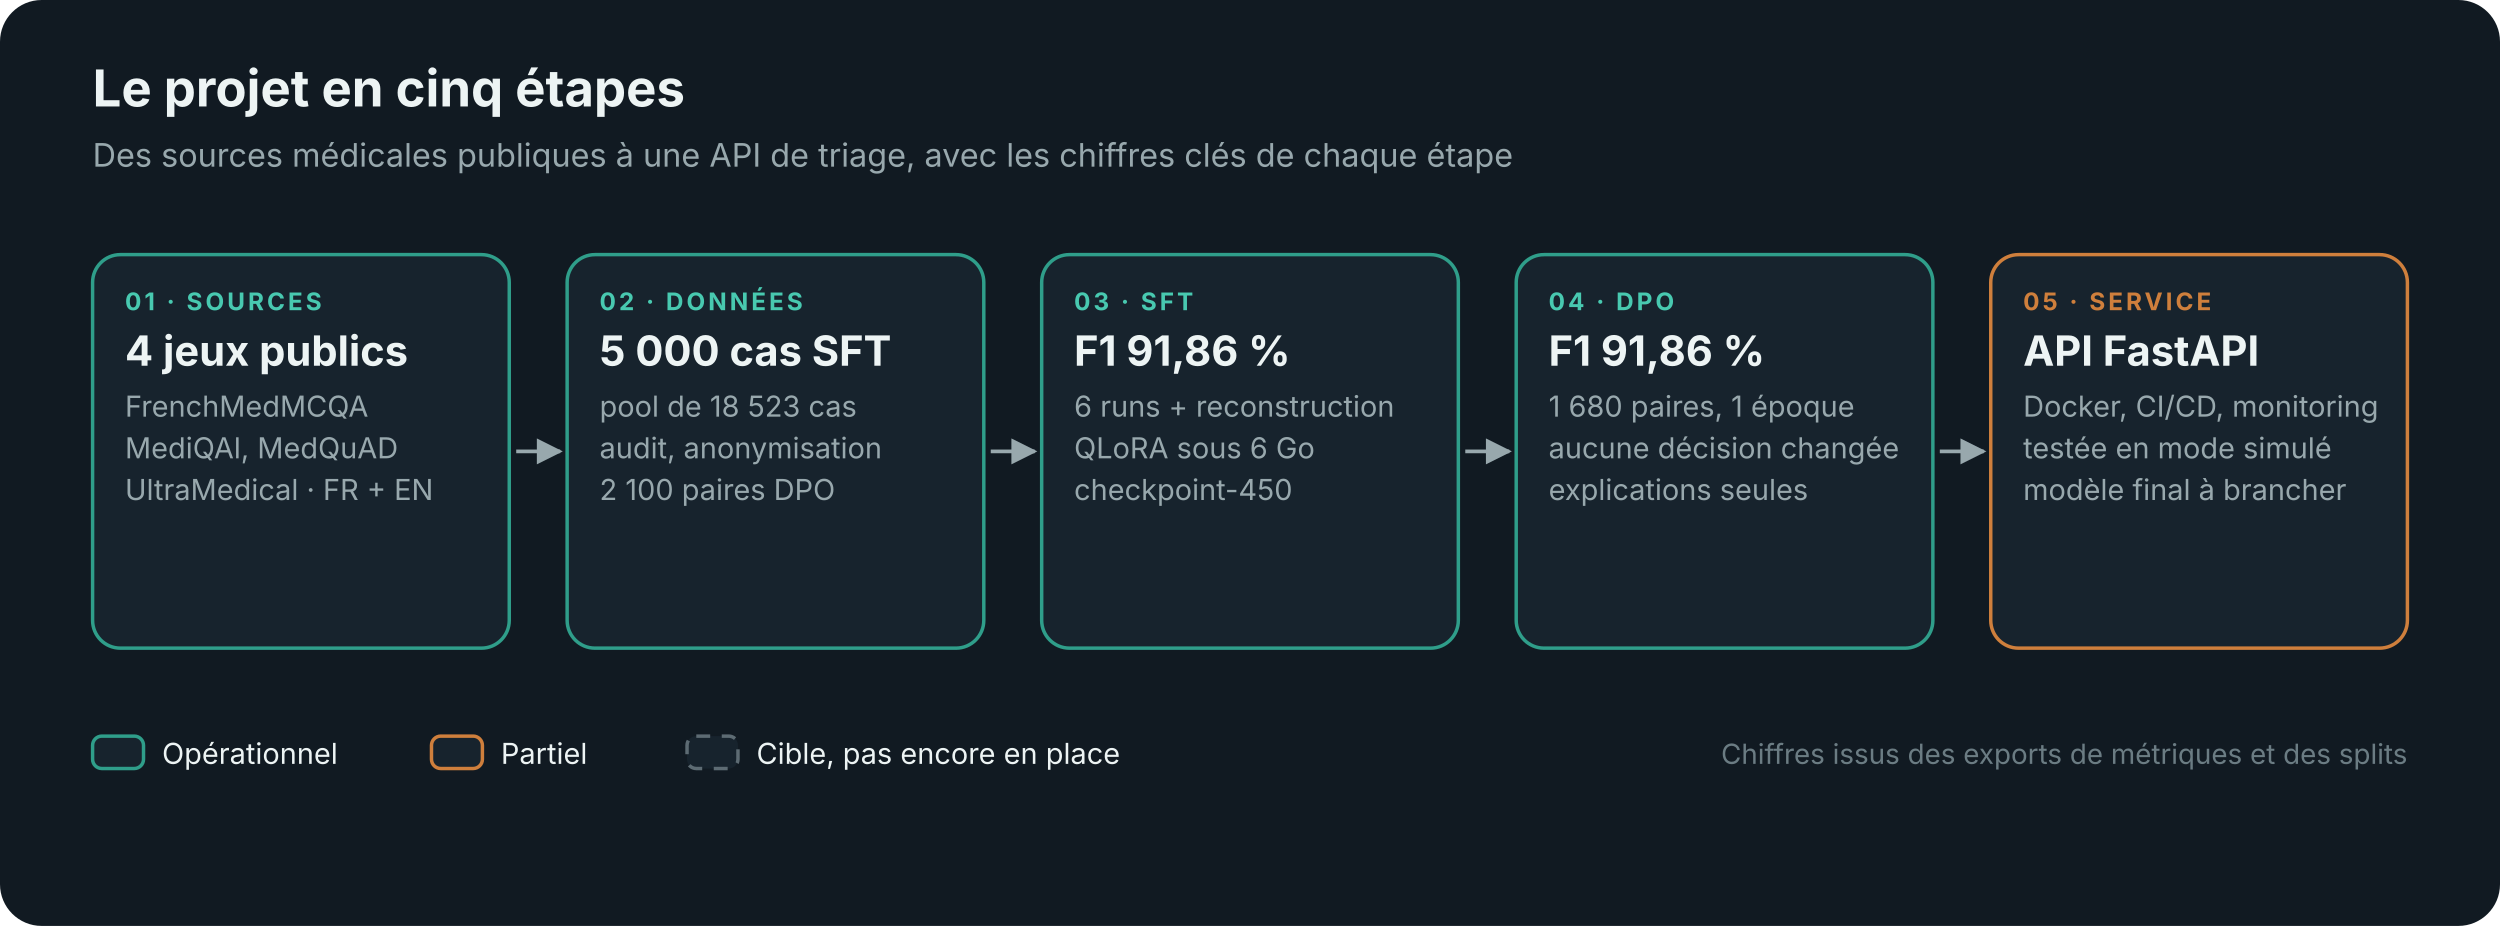
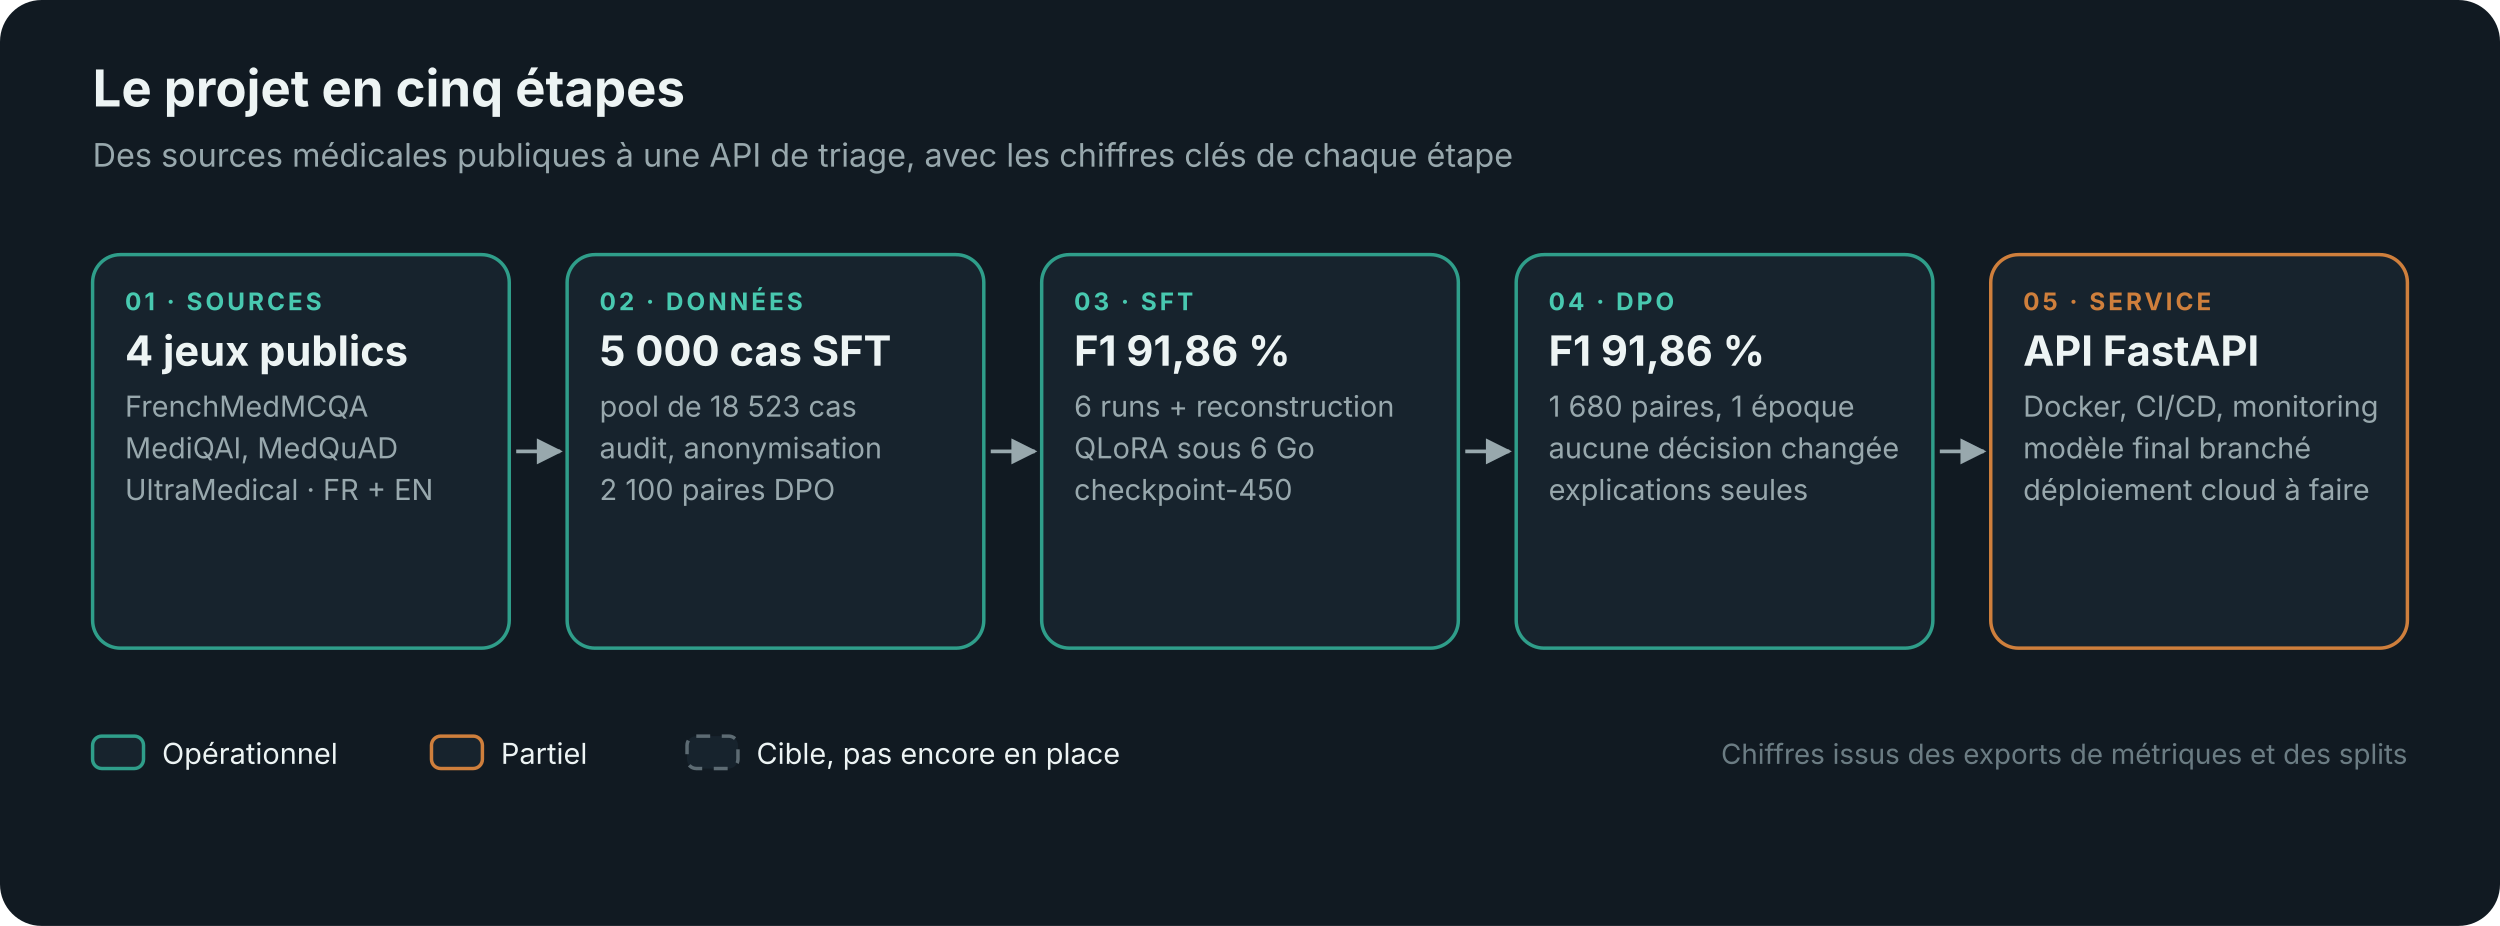
<svg xmlns="http://www.w3.org/2000/svg" viewBox="0 0 1080 400" role="img" aria-label="Parcours du projet : sources, données, SFT, DPO, service">
  <rect width="1080" height="400" rx="18" fill="#111a22" />
  <text x="40.0" y="46.0" fill="#edf4f4" font-size="22" font-family="Inter, 'Segoe UI', Arial, sans-serif" text-anchor="start" font-weight="700">Le projet en cinq étapes</text>
  <text x="40.0" y="72.0" fill="#98a8ad" font-size="14" font-family="Inter, 'Segoe UI', Arial, sans-serif" text-anchor="start" font-weight="normal">Des sources médicales publiques à une API de triage, avec les chiffres clés de chaque étape</text>
  <defs>
    <marker id="arr" viewBox="0 0 10 10" refX="9" refY="5" markerWidth="7" markerHeight="7" orient="auto-start-reverse">
      <path d="M0,0 L10,5 L0,10 z" fill="#98a8ad" />
    </marker>
    <marker id="arrA" viewBox="0 0 10 10" refX="9" refY="5" markerWidth="7" markerHeight="7" orient="auto-start-reverse">
      <path d="M0,0 L10,5 L0,10 z" fill="#48c9b0" />
    </marker>
    <pattern id="hatch" width="7" height="7" patternUnits="userSpaceOnUse" patternTransform="rotate(45)">
      <rect width="7" height="7" fill="#2f9e8a" opacity="0.35" />
      <line x1="0" y1="0" x2="0" y2="7" stroke="#2f9e8a" stroke-width="3" />
    </pattern>
  </defs>
  <rect x="40" y="110" width="180" height="170" rx="12" fill="#17232d" stroke="#2f9e8a" stroke-width="1.5" />
  <text x="54.0" y="134.0" fill="#48c9b0" font-size="10.5" font-family="Inter, 'Segoe UI', Arial, sans-serif" text-anchor="start" font-weight="700" letter-spacing="1.3">01 · SOURCES</text>
  <text x="54.0" y="158.0" fill="#edf4f4" font-size="18" font-family="Inter, 'Segoe UI', Arial, sans-serif" text-anchor="start" font-weight="700">4 jeux publics</text>
  <text x="54.0" y="180.0" fill="#98a8ad" font-size="12.5" font-family="Inter, 'Segoe UI', Arial, sans-serif" text-anchor="start" font-weight="normal">FrenchMedMCQA</text>
  <text x="54.0" y="198.0" fill="#98a8ad" font-size="12.5" font-family="Inter, 'Segoe UI', Arial, sans-serif" text-anchor="start" font-weight="normal">MediQAl, MedQuAD</text>
  <text x="54.0" y="216.0" fill="#98a8ad" font-size="12.5" font-family="Inter, 'Segoe UI', Arial, sans-serif" text-anchor="start" font-weight="normal">UltraMedical · FR + EN</text>
  <line x1="223" y1="195" x2="242" y2="195" stroke="#98a8ad" stroke-width="1.6" marker-end="url(#arr)" />
  <rect x="245" y="110" width="180" height="170" rx="12" fill="#17232d" stroke="#2f9e8a" stroke-width="1.5" />
  <text x="259.0" y="134.0" fill="#48c9b0" font-size="10.5" font-family="Inter, 'Segoe UI', Arial, sans-serif" text-anchor="start" font-weight="700" letter-spacing="1.3">02 · DONNÉES</text>
  <text x="259.0" y="158.0" fill="#edf4f4" font-size="18" font-family="Inter, 'Segoe UI', Arial, sans-serif" text-anchor="start" font-weight="700">5 000 cas SFT</text>
  <text x="259.0" y="180.0" fill="#98a8ad" font-size="12.5" font-family="Inter, 'Segoe UI', Arial, sans-serif" text-anchor="start" font-weight="normal">pool de 18 523 cas</text>
  <text x="259.0" y="198.0" fill="#98a8ad" font-size="12.5" font-family="Inter, 'Segoe UI', Arial, sans-serif" text-anchor="start" font-weight="normal">audit, anonymisation</text>
  <text x="259.0" y="216.0" fill="#98a8ad" font-size="12.5" font-family="Inter, 'Segoe UI', Arial, sans-serif" text-anchor="start" font-weight="normal">2 100 paires DPO</text>
  <line x1="428" y1="195" x2="447" y2="195" stroke="#98a8ad" stroke-width="1.6" marker-end="url(#arr)" />
  <rect x="450" y="110" width="180" height="170" rx="12" fill="#17232d" stroke="#2f9e8a" stroke-width="1.5" />
  <text x="464.0" y="134.0" fill="#48c9b0" font-size="10.5" font-family="Inter, 'Segoe UI', Arial, sans-serif" text-anchor="start" font-weight="700" letter-spacing="1.3">03 · SFT</text>
  <text x="464.0" y="158.0" fill="#edf4f4" font-size="18" font-family="Inter, 'Segoe UI', Arial, sans-serif" text-anchor="start" font-weight="700">F1 91,86 %</text>
  <text x="464.0" y="180.0" fill="#98a8ad" font-size="12.5" font-family="Inter, 'Segoe UI', Arial, sans-serif" text-anchor="start" font-weight="normal">6 runs + reconstruction</text>
  <text x="464.0" y="198.0" fill="#98a8ad" font-size="12.5" font-family="Inter, 'Segoe UI', Arial, sans-serif" text-anchor="start" font-weight="normal">QLoRA sous 6 Go</text>
  <text x="464.0" y="216.0" fill="#98a8ad" font-size="12.5" font-family="Inter, 'Segoe UI', Arial, sans-serif" text-anchor="start" font-weight="normal">checkpoint-450</text>
  <line x1="633" y1="195" x2="652" y2="195" stroke="#98a8ad" stroke-width="1.6" marker-end="url(#arr)" />
  <rect x="655" y="110" width="180" height="170" rx="12" fill="#17232d" stroke="#2f9e8a" stroke-width="1.5" />
  <text x="669.0" y="134.0" fill="#48c9b0" font-size="10.5" font-family="Inter, 'Segoe UI', Arial, sans-serif" text-anchor="start" font-weight="700" letter-spacing="1.3">04 · DPO</text>
  <text x="669.0" y="158.0" fill="#edf4f4" font-size="18" font-family="Inter, 'Segoe UI', Arial, sans-serif" text-anchor="start" font-weight="700">F1 91,86 %</text>
  <text x="669.0" y="180.0" fill="#98a8ad" font-size="12.5" font-family="Inter, 'Segoe UI', Arial, sans-serif" text-anchor="start" font-weight="normal">1 680 paires, 1 époque</text>
  <text x="669.0" y="198.0" fill="#98a8ad" font-size="12.5" font-family="Inter, 'Segoe UI', Arial, sans-serif" text-anchor="start" font-weight="normal">aucune décision changée</text>
  <text x="669.0" y="216.0" fill="#98a8ad" font-size="12.5" font-family="Inter, 'Segoe UI', Arial, sans-serif" text-anchor="start" font-weight="normal">explications seules</text>
  <line x1="838" y1="195" x2="857" y2="195" stroke="#98a8ad" stroke-width="1.6" marker-end="url(#arr)" />
  <rect x="860" y="110" width="180" height="170" rx="12" fill="#17232d" stroke="#cf7f3c" stroke-width="1.5" />
  <text x="874.0" y="134.0" fill="#cf7f3c" font-size="10.5" font-family="Inter, 'Segoe UI', Arial, sans-serif" text-anchor="start" font-weight="700" letter-spacing="1.3">05 · SERVICE</text>
  <text x="874.0" y="158.0" fill="#edf4f4" font-size="18" font-family="Inter, 'Segoe UI', Arial, sans-serif" text-anchor="start" font-weight="700">API FastAPI</text>
  <text x="874.0" y="180.0" fill="#98a8ad" font-size="12.5" font-family="Inter, 'Segoe UI', Arial, sans-serif" text-anchor="start" font-weight="normal">Docker, CI/CD, monitoring</text>
-   <text x="874.0" y="198.0" fill="#98a8ad" font-size="12.5" font-family="Inter, 'Segoe UI', Arial, sans-serif" text-anchor="start" font-weight="normal">testée en mode simulé</text>
-   <text x="874.0" y="216.0" fill="#98a8ad" font-size="12.5" font-family="Inter, 'Segoe UI', Arial, sans-serif" text-anchor="start" font-weight="normal">modèle final à brancher</text>
+   <text x="874.0" y="198.0" fill="#98a8ad" font-size="12.5" font-family="Inter, 'Segoe UI', Arial, sans-serif" text-anchor="start" font-weight="normal">modèle final branché</text>
+   <text x="874.0" y="216.0" fill="#98a8ad" font-size="12.5" font-family="Inter, 'Segoe UI', Arial, sans-serif" text-anchor="start" font-weight="normal">déploiement cloud à faire</text>
  <rect x="40" y="318" width="22" height="14" rx="4" fill="#17232d" stroke="#2f9e8a" stroke-width="1.5" />
  <text x="70.0" y="330.0" fill="#edf4f4" font-size="12.5" font-family="Inter, 'Segoe UI', Arial, sans-serif" text-anchor="start" font-weight="normal">Opérationnel</text>
  <rect x="186.4" y="318" width="22" height="14" rx="4" fill="#17232d" stroke="#cf7f3c" stroke-width="1.5" />
  <text x="216.4" y="330.0" fill="#edf4f4" font-size="12.5" font-family="Inter, 'Segoe UI', Arial, sans-serif" text-anchor="start" font-weight="normal">Partiel</text>
  <rect x="296.8" y="318" width="22" height="14" rx="4" fill="#17232d" stroke="#5d6b73" stroke-width="1.5" stroke-dasharray="6 5" />
  <text x="326.8" y="330.0" fill="#edf4f4" font-size="12.5" font-family="Inter, 'Segoe UI', Arial, sans-serif" text-anchor="start" font-weight="normal">Cible, pas encore en place</text>
  <text x="1040.0" y="330.0" fill="#6b7c83" font-size="12" font-family="Inter, 'Segoe UI', Arial, sans-serif" text-anchor="end" font-weight="normal">Chiffres issus des exports de métriques et des splits</text>
</svg>
